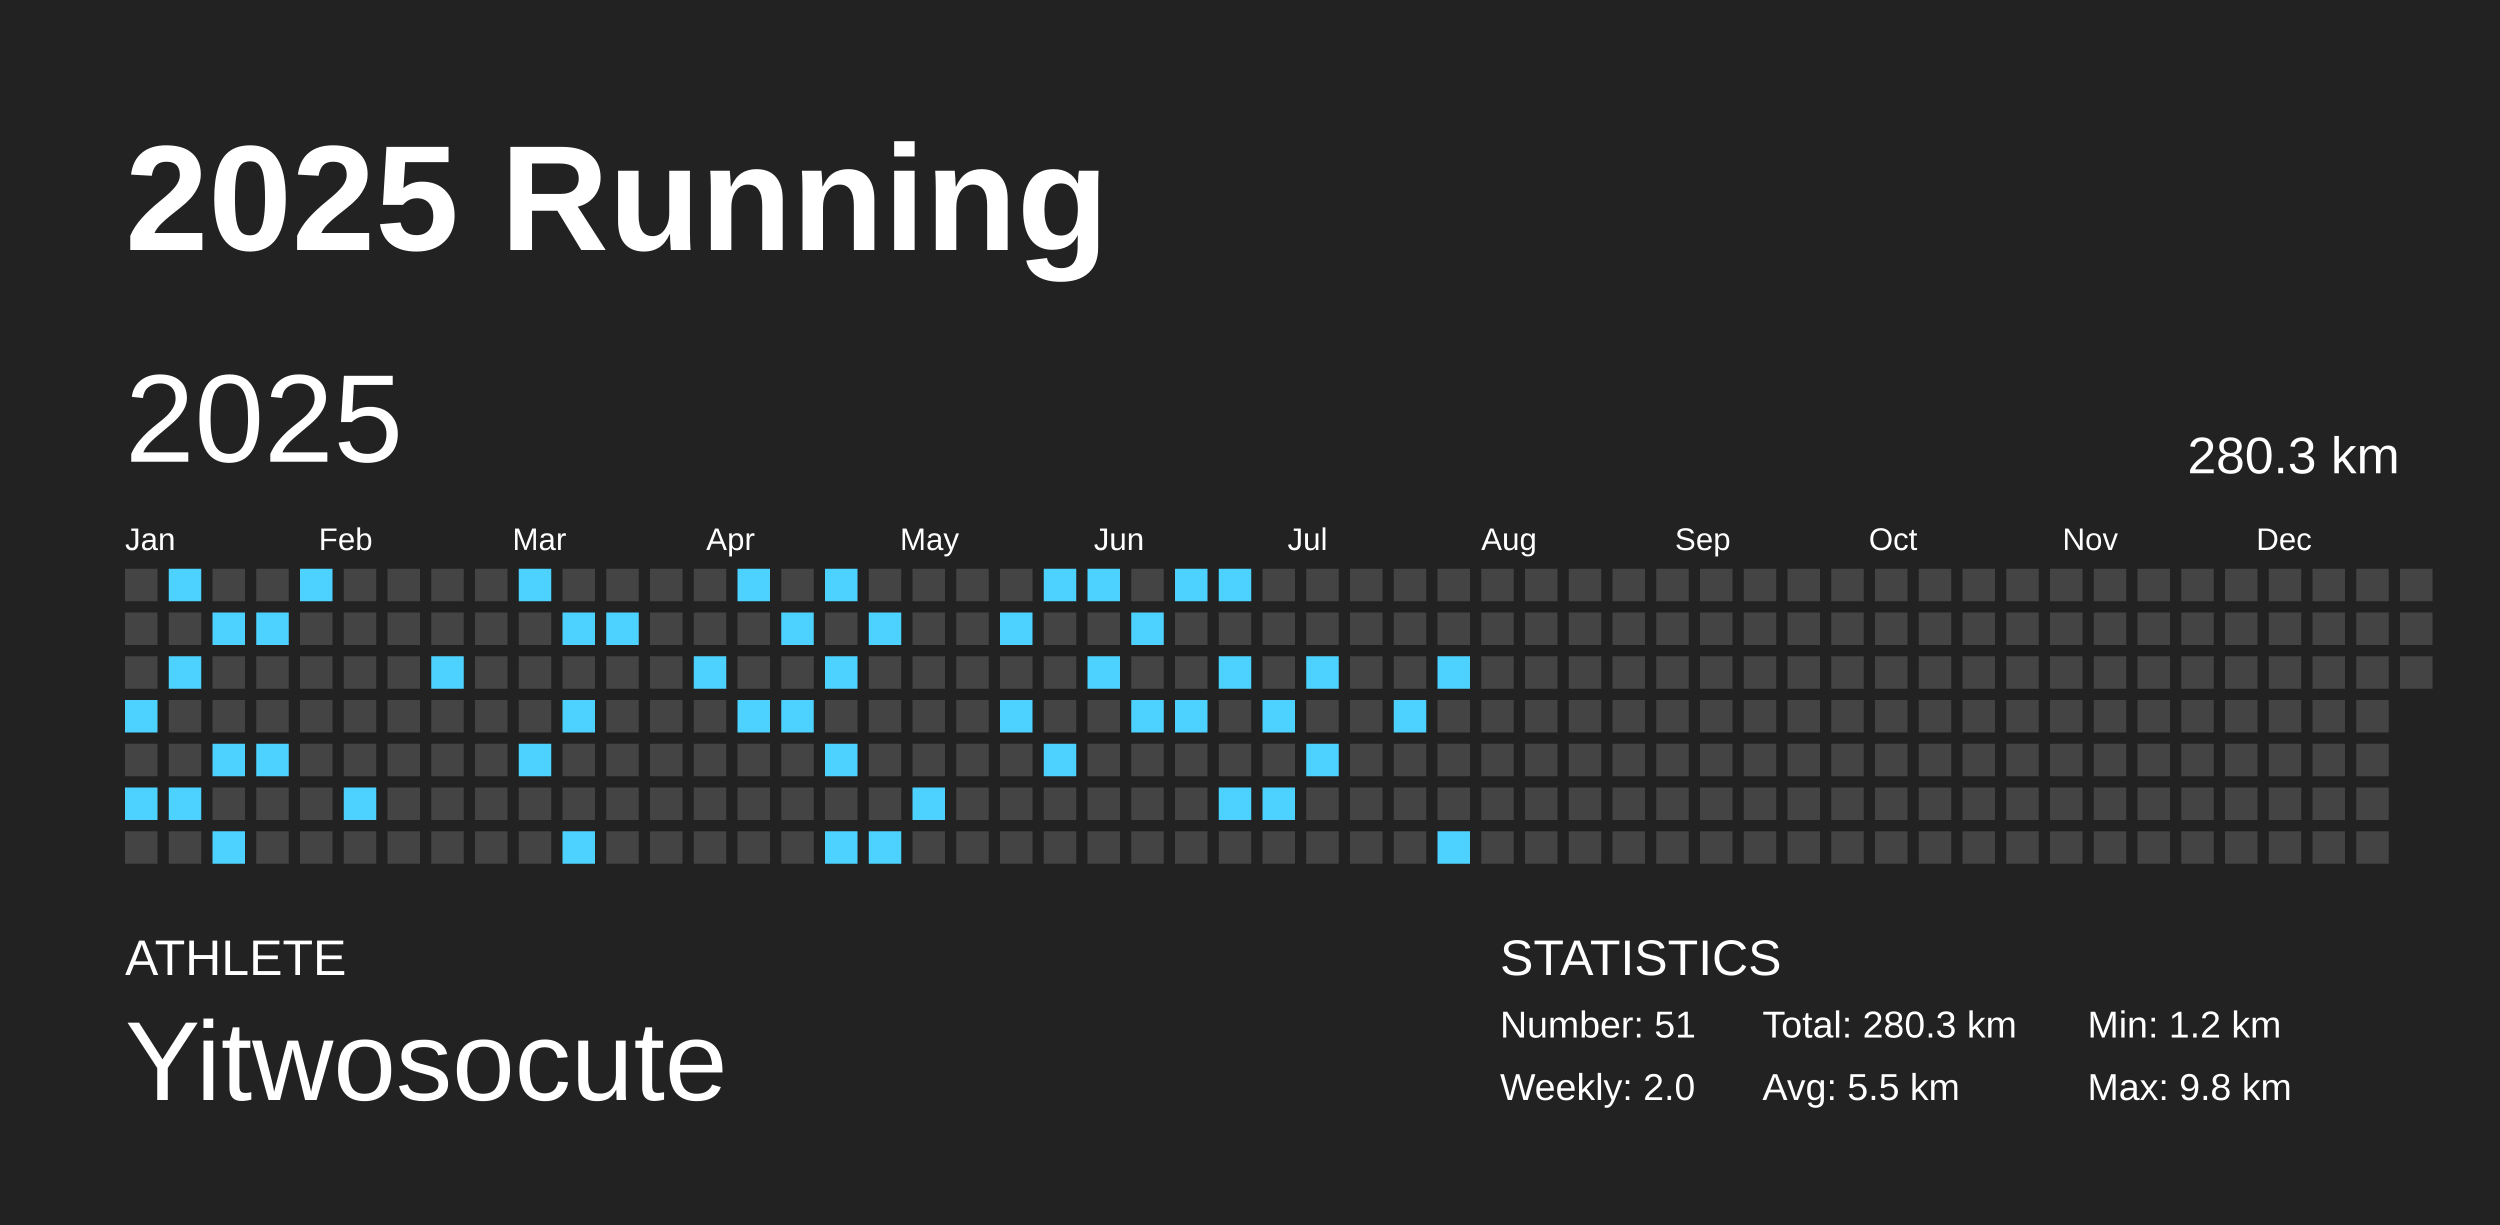
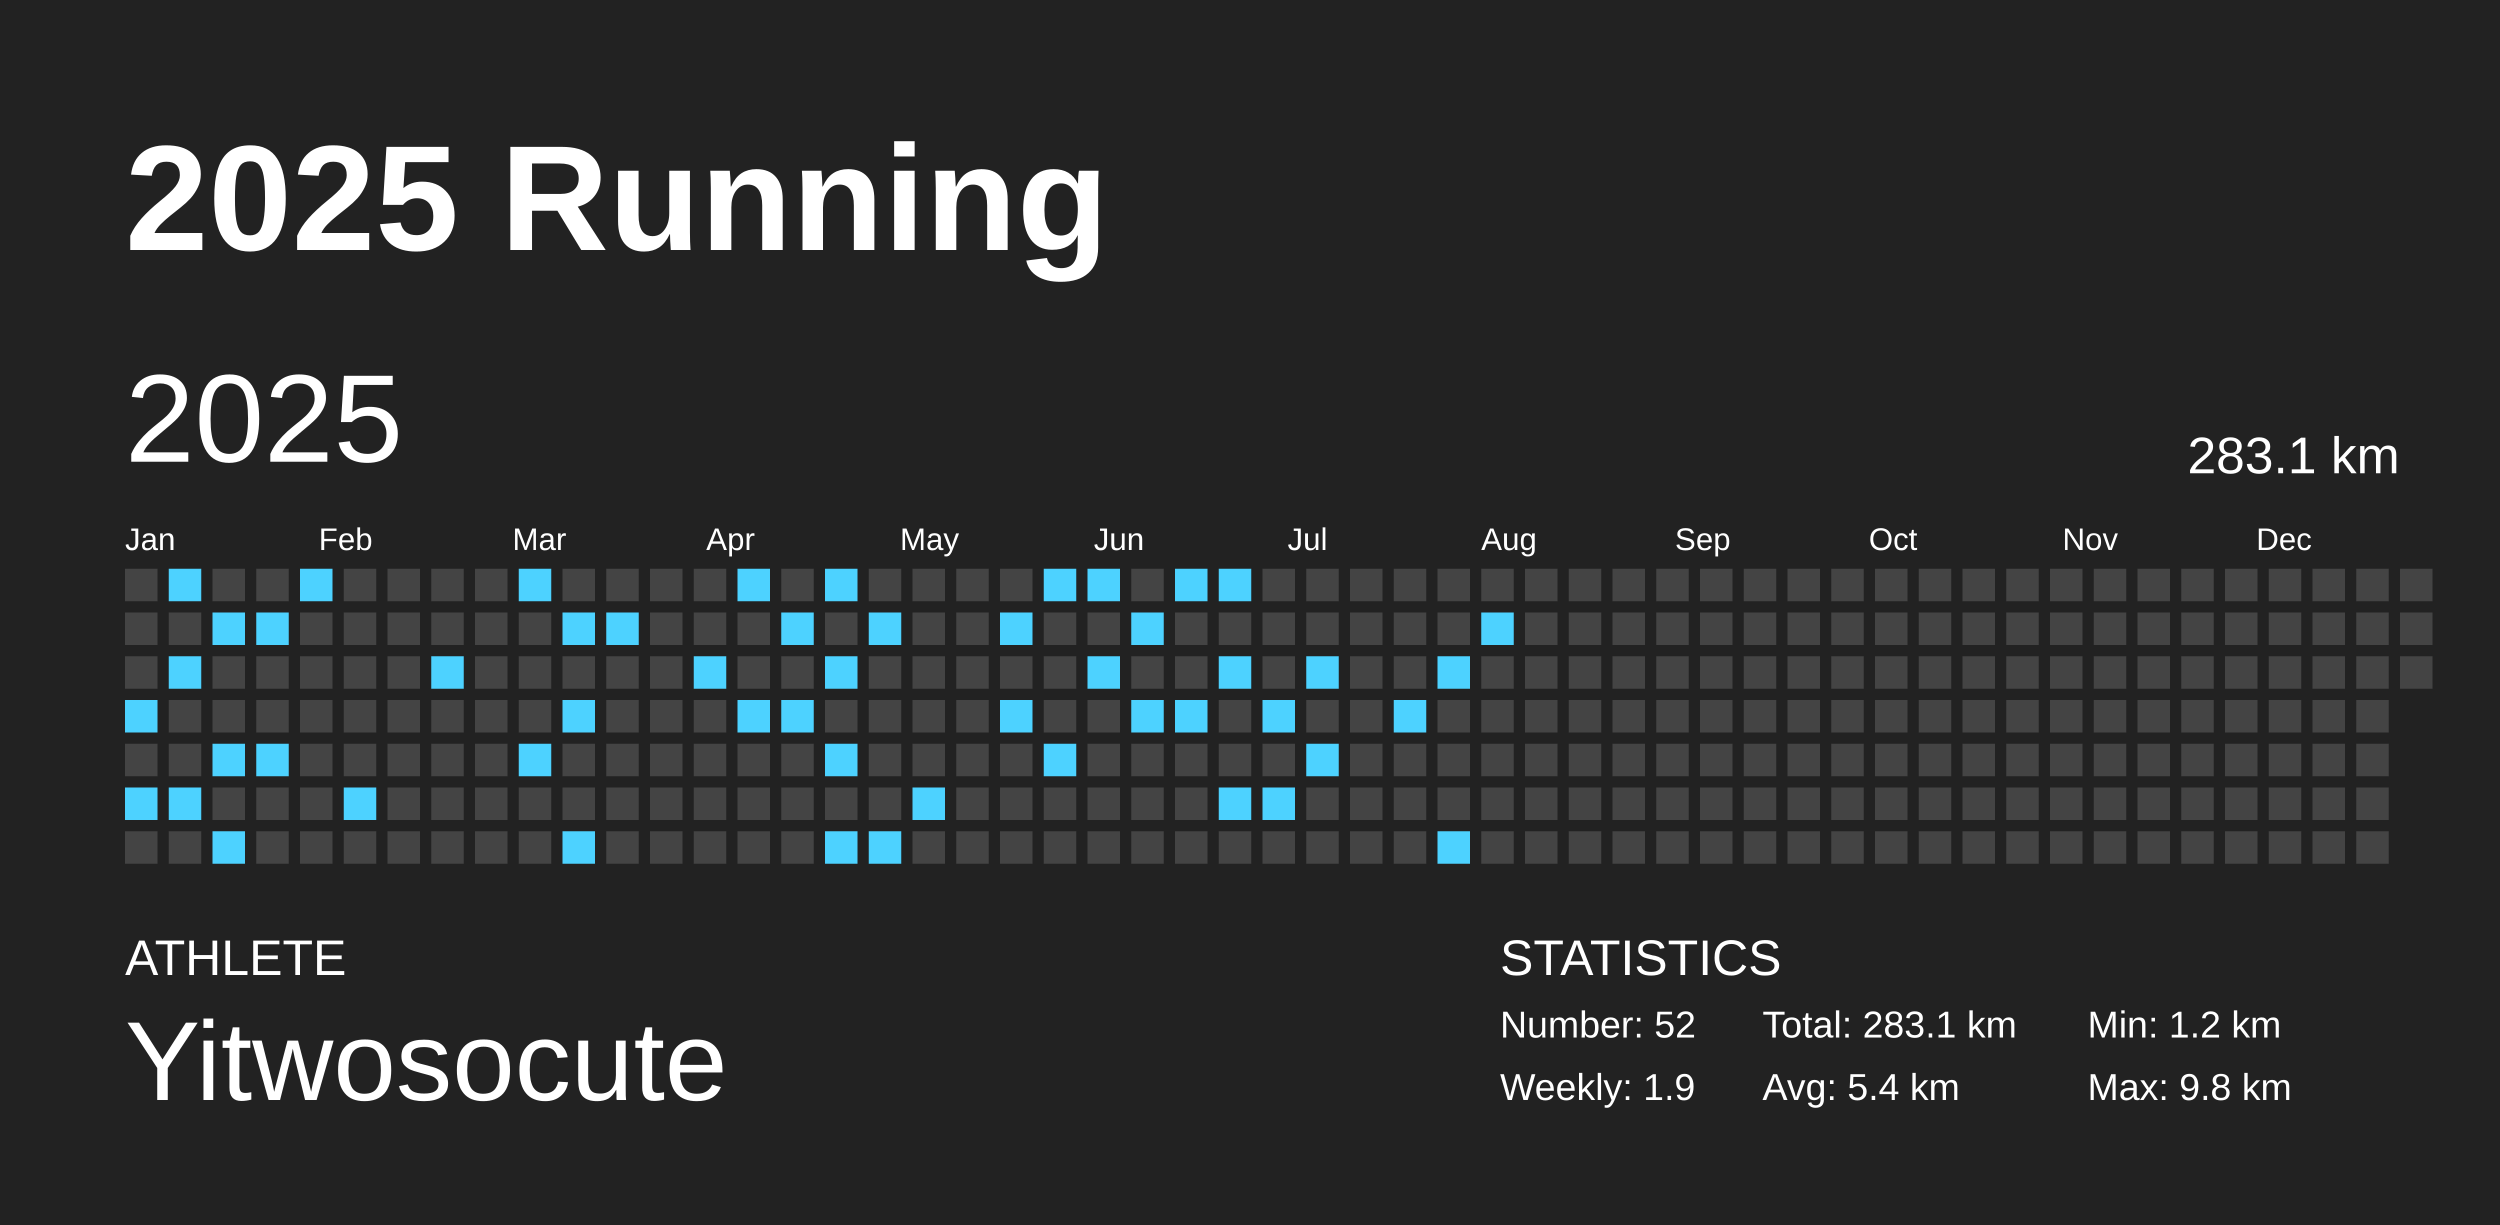
<svg xmlns="http://www.w3.org/2000/svg" baseProfile="full" height="98mm" version="1.1" viewBox="0,0,200,98" width="200mm">
  <defs />
  <rect fill="#222222" height="98" width="200" x="0" y="0" />
  <text fill="#FFFFFF" style="font-size:12px; font-family:Arial; font-weight:bold;" x="10" y="20">2025 Running</text>
  <text fill="#FFFFFF" style="font-size:4px; font-family:Arial" x="10" y="78">ATHLETE</text>
  <text fill="#FFFFFF" style="font-size:9px; font-family:Arial" x="10" y="88">Yitwosocute</text>
  <text fill="#FFFFFF" style="font-size:4px; font-family:Arial" x="120" y="78">STATISTICS</text>
-   <text fill="#FFFFFF" style="font-size:3px; font-family:Arial" x="120" y="83">Number: 51</text>
-   <text fill="#FFFFFF" style="font-size:3px; font-family:Arial" x="120" y="88">Weekly: 2.0</text>
-   <text fill="#FFFFFF" style="font-size:3px; font-family:Arial" x="141" y="83">Total: 280.3 km</text>
-   <text fill="#FFFFFF" style="font-size:3px; font-family:Arial" x="141" y="88">Avg: 5.5 km</text>
+   <text fill="#FFFFFF" style="font-size:3px; font-family:Arial" x="120" y="83">Number: 52</text>
+   <text fill="#FFFFFF" style="font-size:3px; font-family:Arial" x="120" y="88">Weekly: 1.9</text>
+   <text fill="#FFFFFF" style="font-size:3px; font-family:Arial" x="141" y="83">Total: 283.1 km</text>
+   <text fill="#FFFFFF" style="font-size:3px; font-family:Arial" x="141" y="88">Avg: 5.4 km</text>
  <text fill="#FFFFFF" style="font-size:3px; font-family:Arial" x="167" y="83">Min: 1.2 km</text>
  <text fill="#FFFFFF" style="font-size:3px; font-family:Arial" x="167" y="88">Max: 9.8 km</text>
  <text dominant-baseline="hanging" fill="#FFFFFF" style="font-size:10.0px; font-family:Arial;" x="10" y="30">2025</text>
-   <text dominant-baseline="hanging" fill="#FFFFFF" style="font-size:4.125px; font-family:Arial;" x="175" y="35">280.3 km</text>
+   <text dominant-baseline="hanging" fill="#FFFFFF" style="font-size:4.125px; font-family:Arial;" x="175" y="35">283.1 km</text>
  <text fill="#FFFFFF" style="font-size:2.5px; font-family:Arial" x="10.0" y="44">Jan</text>
  <text fill="#FFFFFF" style="font-size:2.5px; font-family:Arial" x="25.5" y="44">Feb</text>
  <text fill="#FFFFFF" style="font-size:2.5px; font-family:Arial" x="41.0" y="44">Mar</text>
  <text fill="#FFFFFF" style="font-size:2.5px; font-family:Arial" x="56.5" y="44">Apr</text>
  <text fill="#FFFFFF" style="font-size:2.5px; font-family:Arial" x="72.0" y="44">May</text>
  <text fill="#FFFFFF" style="font-size:2.5px; font-family:Arial" x="87.5" y="44">Jun</text>
  <text fill="#FFFFFF" style="font-size:2.5px; font-family:Arial" x="103.0" y="44">Jul</text>
  <text fill="#FFFFFF" style="font-size:2.5px; font-family:Arial" x="118.5" y="44">Aug</text>
  <text fill="#FFFFFF" style="font-size:2.5px; font-family:Arial" x="134.0" y="44">Sep</text>
  <text fill="#FFFFFF" style="font-size:2.5px; font-family:Arial" x="149.5" y="44">Oct</text>
  <text fill="#FFFFFF" style="font-size:2.5px; font-family:Arial" x="165.0" y="44">Nov</text>
  <text fill="#FFFFFF" style="font-size:2.5px; font-family:Arial" x="180.5" y="44">Dec</text>
  <rect fill="#444444" height="2.6" width="2.6" x="10.0" y="45.5" />
  <rect fill="#444444" height="2.6" width="2.6" x="10.0" y="49.0" />
  <rect fill="#444444" height="2.6" width="2.6" x="10.0" y="52.5" />
  <rect fill="#4dd2ff" height="2.6" width="2.6" x="10.0" y="56.0" />
  <rect fill="#444444" height="2.6" width="2.6" x="10.0" y="59.5" />
  <rect fill="#4dd2ff" height="2.6" width="2.6" x="10.0" y="63.0" />
  <rect fill="#444444" height="2.6" width="2.6" x="10.0" y="66.5" />
  <rect fill="#4dd2ff" height="2.6" width="2.6" x="13.5" y="45.5" />
  <rect fill="#444444" height="2.6" width="2.6" x="13.5" y="49.0" />
  <rect fill="#4dd2ff" height="2.6" width="2.6" x="13.5" y="52.5" />
  <rect fill="#444444" height="2.6" width="2.6" x="13.5" y="56.0" />
  <rect fill="#444444" height="2.6" width="2.6" x="13.5" y="59.5" />
  <rect fill="#4dd2ff" height="2.6" width="2.6" x="13.5" y="63.0" />
  <rect fill="#444444" height="2.6" width="2.6" x="13.5" y="66.5" />
  <rect fill="#444444" height="2.6" width="2.6" x="17.0" y="45.5" />
  <rect fill="#4dd2ff" height="2.6" width="2.6" x="17.0" y="49.0" />
  <rect fill="#444444" height="2.6" width="2.6" x="17.0" y="52.5" />
  <rect fill="#444444" height="2.6" width="2.6" x="17.0" y="56.0" />
  <rect fill="#4dd2ff" height="2.6" width="2.6" x="17.0" y="59.5" />
  <rect fill="#444444" height="2.6" width="2.6" x="17.0" y="63.0" />
  <rect fill="#4dd2ff" height="2.6" width="2.6" x="17.0" y="66.5" />
  <rect fill="#444444" height="2.6" width="2.6" x="20.5" y="45.5" />
  <rect fill="#4dd2ff" height="2.6" width="2.6" x="20.5" y="49.0" />
  <rect fill="#444444" height="2.6" width="2.6" x="20.5" y="52.5" />
  <rect fill="#444444" height="2.6" width="2.6" x="20.5" y="56.0" />
  <rect fill="#4dd2ff" height="2.6" width="2.6" x="20.5" y="59.5" />
  <rect fill="#444444" height="2.6" width="2.6" x="20.5" y="63.0" />
  <rect fill="#444444" height="2.6" width="2.6" x="20.5" y="66.5" />
  <rect fill="#4dd2ff" height="2.6" width="2.6" x="24.0" y="45.5" />
  <rect fill="#444444" height="2.6" width="2.6" x="24.0" y="49.0" />
  <rect fill="#444444" height="2.6" width="2.6" x="24.0" y="52.5" />
  <rect fill="#444444" height="2.6" width="2.6" x="24.0" y="56.0" />
  <rect fill="#444444" height="2.6" width="2.6" x="24.0" y="59.5" />
  <rect fill="#444444" height="2.6" width="2.6" x="24.0" y="63.0" />
  <rect fill="#444444" height="2.6" width="2.6" x="24.0" y="66.5" />
  <rect fill="#444444" height="2.6" width="2.6" x="27.5" y="45.5" />
  <rect fill="#444444" height="2.6" width="2.6" x="27.5" y="49.0" />
  <rect fill="#444444" height="2.6" width="2.6" x="27.5" y="52.5" />
  <rect fill="#444444" height="2.6" width="2.6" x="27.5" y="56.0" />
  <rect fill="#444444" height="2.6" width="2.6" x="27.5" y="59.5" />
  <rect fill="#4dd2ff" height="2.6" width="2.6" x="27.5" y="63.0" />
  <rect fill="#444444" height="2.6" width="2.6" x="27.5" y="66.5" />
  <rect fill="#444444" height="2.6" width="2.6" x="31.0" y="45.5" />
  <rect fill="#444444" height="2.6" width="2.6" x="31.0" y="49.0" />
  <rect fill="#444444" height="2.6" width="2.6" x="31.0" y="52.5" />
  <rect fill="#444444" height="2.6" width="2.6" x="31.0" y="56.0" />
  <rect fill="#444444" height="2.6" width="2.6" x="31.0" y="59.5" />
  <rect fill="#444444" height="2.6" width="2.6" x="31.0" y="63.0" />
  <rect fill="#444444" height="2.6" width="2.6" x="31.0" y="66.5" />
  <rect fill="#444444" height="2.6" width="2.6" x="34.5" y="45.5" />
  <rect fill="#444444" height="2.6" width="2.6" x="34.5" y="49.0" />
  <rect fill="#4dd2ff" height="2.6" width="2.6" x="34.5" y="52.5" />
  <rect fill="#444444" height="2.6" width="2.6" x="34.5" y="56.0" />
  <rect fill="#444444" height="2.6" width="2.6" x="34.5" y="59.5" />
  <rect fill="#444444" height="2.6" width="2.6" x="34.5" y="63.0" />
  <rect fill="#444444" height="2.6" width="2.6" x="34.5" y="66.5" />
  <rect fill="#444444" height="2.6" width="2.6" x="38.0" y="45.5" />
  <rect fill="#444444" height="2.6" width="2.6" x="38.0" y="49.0" />
  <rect fill="#444444" height="2.6" width="2.6" x="38.0" y="52.5" />
  <rect fill="#444444" height="2.6" width="2.6" x="38.0" y="56.0" />
  <rect fill="#444444" height="2.6" width="2.6" x="38.0" y="59.5" />
  <rect fill="#444444" height="2.6" width="2.6" x="38.0" y="63.0" />
  <rect fill="#444444" height="2.6" width="2.6" x="38.0" y="66.5" />
  <rect fill="#4dd2ff" height="2.6" width="2.6" x="41.5" y="45.5" />
  <rect fill="#444444" height="2.6" width="2.6" x="41.5" y="49.0" />
  <rect fill="#444444" height="2.6" width="2.6" x="41.5" y="52.5" />
  <rect fill="#444444" height="2.6" width="2.6" x="41.5" y="56.0" />
  <rect fill="#4dd2ff" height="2.6" width="2.6" x="41.5" y="59.5" />
  <rect fill="#444444" height="2.6" width="2.6" x="41.5" y="63.0" />
  <rect fill="#444444" height="2.6" width="2.6" x="41.5" y="66.5" />
  <rect fill="#444444" height="2.6" width="2.6" x="45.0" y="45.5" />
  <rect fill="#4dd2ff" height="2.6" width="2.6" x="45.0" y="49.0" />
  <rect fill="#444444" height="2.6" width="2.6" x="45.0" y="52.5" />
  <rect fill="#4dd2ff" height="2.6" width="2.6" x="45.0" y="56.0" />
  <rect fill="#444444" height="2.6" width="2.6" x="45.0" y="59.5" />
  <rect fill="#444444" height="2.6" width="2.6" x="45.0" y="63.0" />
  <rect fill="#4dd2ff" height="2.6" width="2.6" x="45.0" y="66.5" />
  <rect fill="#444444" height="2.6" width="2.6" x="48.5" y="45.5" />
  <rect fill="#4dd2ff" height="2.6" width="2.6" x="48.5" y="49.0" />
  <rect fill="#444444" height="2.6" width="2.6" x="48.5" y="52.5" />
  <rect fill="#444444" height="2.6" width="2.6" x="48.5" y="56.0" />
  <rect fill="#444444" height="2.6" width="2.6" x="48.5" y="59.5" />
  <rect fill="#444444" height="2.6" width="2.6" x="48.5" y="63.0" />
  <rect fill="#444444" height="2.6" width="2.6" x="48.5" y="66.5" />
  <rect fill="#444444" height="2.6" width="2.6" x="52.0" y="45.5" />
  <rect fill="#444444" height="2.6" width="2.6" x="52.0" y="49.0" />
  <rect fill="#444444" height="2.6" width="2.6" x="52.0" y="52.5" />
  <rect fill="#444444" height="2.6" width="2.6" x="52.0" y="56.0" />
  <rect fill="#444444" height="2.6" width="2.6" x="52.0" y="59.5" />
  <rect fill="#444444" height="2.6" width="2.6" x="52.0" y="63.0" />
  <rect fill="#444444" height="2.6" width="2.6" x="52.0" y="66.5" />
  <rect fill="#444444" height="2.6" width="2.6" x="55.5" y="45.5" />
  <rect fill="#444444" height="2.6" width="2.6" x="55.5" y="49.0" />
  <rect fill="#4dd2ff" height="2.6" width="2.6" x="55.5" y="52.5" />
  <rect fill="#444444" height="2.6" width="2.6" x="55.5" y="56.0" />
  <rect fill="#444444" height="2.6" width="2.6" x="55.5" y="59.5" />
  <rect fill="#444444" height="2.6" width="2.6" x="55.5" y="63.0" />
  <rect fill="#444444" height="2.6" width="2.6" x="55.5" y="66.5" />
  <rect fill="#4dd2ff" height="2.6" width="2.6" x="59.0" y="45.5" />
  <rect fill="#444444" height="2.6" width="2.6" x="59.0" y="49.0" />
  <rect fill="#444444" height="2.6" width="2.6" x="59.0" y="52.5" />
  <rect fill="#4dd2ff" height="2.6" width="2.6" x="59.0" y="56.0" />
  <rect fill="#444444" height="2.6" width="2.6" x="59.0" y="59.5" />
  <rect fill="#444444" height="2.6" width="2.6" x="59.0" y="63.0" />
  <rect fill="#444444" height="2.6" width="2.6" x="59.0" y="66.5" />
  <rect fill="#444444" height="2.6" width="2.6" x="62.5" y="45.5" />
  <rect fill="#4dd2ff" height="2.6" width="2.6" x="62.5" y="49.0" />
  <rect fill="#444444" height="2.6" width="2.6" x="62.5" y="52.5" />
  <rect fill="#4dd2ff" height="2.6" width="2.6" x="62.5" y="56.0" />
  <rect fill="#444444" height="2.6" width="2.6" x="62.5" y="59.5" />
  <rect fill="#444444" height="2.6" width="2.6" x="62.5" y="63.0" />
  <rect fill="#444444" height="2.6" width="2.6" x="62.5" y="66.5" />
  <rect fill="#4dd2ff" height="2.6" width="2.6" x="66.0" y="45.5" />
  <rect fill="#444444" height="2.6" width="2.6" x="66.0" y="49.0" />
  <rect fill="#4dd2ff" height="2.6" width="2.6" x="66.0" y="52.5" />
  <rect fill="#444444" height="2.6" width="2.6" x="66.0" y="56.0" />
  <rect fill="#4dd2ff" height="2.6" width="2.6" x="66.0" y="59.5" />
  <rect fill="#444444" height="2.6" width="2.6" x="66.0" y="63.0" />
  <rect fill="#4dd2ff" height="2.6" width="2.6" x="66.0" y="66.5" />
  <rect fill="#444444" height="2.6" width="2.6" x="69.5" y="45.5" />
  <rect fill="#4dd2ff" height="2.6" width="2.6" x="69.5" y="49.0" />
  <rect fill="#444444" height="2.6" width="2.6" x="69.5" y="52.5" />
  <rect fill="#444444" height="2.6" width="2.6" x="69.5" y="56.0" />
  <rect fill="#444444" height="2.6" width="2.6" x="69.5" y="59.5" />
  <rect fill="#444444" height="2.6" width="2.6" x="69.5" y="63.0" />
  <rect fill="#4dd2ff" height="2.6" width="2.6" x="69.5" y="66.5" />
  <rect fill="#444444" height="2.6" width="2.6" x="73.0" y="45.5" />
  <rect fill="#444444" height="2.6" width="2.6" x="73.0" y="49.0" />
  <rect fill="#444444" height="2.6" width="2.6" x="73.0" y="52.5" />
  <rect fill="#444444" height="2.6" width="2.6" x="73.0" y="56.0" />
  <rect fill="#444444" height="2.6" width="2.6" x="73.0" y="59.5" />
  <rect fill="#4dd2ff" height="2.6" width="2.6" x="73.0" y="63.0" />
  <rect fill="#444444" height="2.6" width="2.6" x="73.0" y="66.5" />
  <rect fill="#444444" height="2.6" width="2.6" x="76.5" y="45.5" />
  <rect fill="#444444" height="2.6" width="2.6" x="76.5" y="49.0" />
  <rect fill="#444444" height="2.6" width="2.6" x="76.5" y="52.5" />
  <rect fill="#444444" height="2.6" width="2.6" x="76.5" y="56.0" />
  <rect fill="#444444" height="2.6" width="2.6" x="76.5" y="59.5" />
  <rect fill="#444444" height="2.6" width="2.6" x="76.5" y="63.0" />
  <rect fill="#444444" height="2.6" width="2.6" x="76.5" y="66.5" />
  <rect fill="#444444" height="2.6" width="2.6" x="80.0" y="45.5" />
  <rect fill="#4dd2ff" height="2.6" width="2.6" x="80.0" y="49.0" />
  <rect fill="#444444" height="2.6" width="2.6" x="80.0" y="52.5" />
  <rect fill="#4dd2ff" height="2.6" width="2.6" x="80.0" y="56.0" />
  <rect fill="#444444" height="2.6" width="2.6" x="80.0" y="59.5" />
  <rect fill="#444444" height="2.6" width="2.6" x="80.0" y="63.0" />
  <rect fill="#444444" height="2.6" width="2.6" x="80.0" y="66.5" />
  <rect fill="#4dd2ff" height="2.6" width="2.6" x="83.5" y="45.5" />
  <rect fill="#444444" height="2.6" width="2.6" x="83.5" y="49.0" />
  <rect fill="#444444" height="2.6" width="2.6" x="83.5" y="52.5" />
  <rect fill="#444444" height="2.6" width="2.6" x="83.5" y="56.0" />
  <rect fill="#4dd2ff" height="2.6" width="2.6" x="83.5" y="59.5" />
  <rect fill="#444444" height="2.6" width="2.6" x="83.5" y="63.0" />
  <rect fill="#444444" height="2.6" width="2.6" x="83.5" y="66.5" />
  <rect fill="#4dd2ff" height="2.6" width="2.6" x="87.0" y="45.5" />
  <rect fill="#444444" height="2.6" width="2.6" x="87.0" y="49.0" />
  <rect fill="#4dd2ff" height="2.6" width="2.6" x="87.0" y="52.5" />
  <rect fill="#444444" height="2.6" width="2.6" x="87.0" y="56.0" />
  <rect fill="#444444" height="2.6" width="2.6" x="87.0" y="59.5" />
  <rect fill="#444444" height="2.6" width="2.6" x="87.0" y="63.0" />
  <rect fill="#444444" height="2.6" width="2.6" x="87.0" y="66.5" />
  <rect fill="#444444" height="2.6" width="2.6" x="90.5" y="45.5" />
  <rect fill="#4dd2ff" height="2.6" width="2.6" x="90.5" y="49.0" />
  <rect fill="#444444" height="2.6" width="2.6" x="90.5" y="52.5" />
  <rect fill="#4dd2ff" height="2.6" width="2.6" x="90.5" y="56.0" />
  <rect fill="#444444" height="2.6" width="2.6" x="90.5" y="59.5" />
  <rect fill="#444444" height="2.6" width="2.6" x="90.5" y="63.0" />
  <rect fill="#444444" height="2.6" width="2.6" x="90.5" y="66.5" />
  <rect fill="#4dd2ff" height="2.6" width="2.6" x="94.0" y="45.5" />
  <rect fill="#444444" height="2.6" width="2.6" x="94.0" y="49.0" />
  <rect fill="#444444" height="2.6" width="2.6" x="94.0" y="52.5" />
  <rect fill="#4dd2ff" height="2.6" width="2.6" x="94.0" y="56.0" />
  <rect fill="#444444" height="2.6" width="2.6" x="94.0" y="59.5" />
  <rect fill="#444444" height="2.6" width="2.6" x="94.0" y="63.0" />
  <rect fill="#444444" height="2.6" width="2.6" x="94.0" y="66.5" />
  <rect fill="#4dd2ff" height="2.6" width="2.6" x="97.5" y="45.5" />
  <rect fill="#444444" height="2.6" width="2.6" x="97.5" y="49.0" />
  <rect fill="#4dd2ff" height="2.6" width="2.6" x="97.5" y="52.5" />
  <rect fill="#444444" height="2.6" width="2.6" x="97.5" y="56.0" />
  <rect fill="#444444" height="2.6" width="2.6" x="97.5" y="59.5" />
  <rect fill="#4dd2ff" height="2.6" width="2.6" x="97.5" y="63.0" />
  <rect fill="#444444" height="2.6" width="2.6" x="97.5" y="66.5" />
  <rect fill="#444444" height="2.6" width="2.6" x="101.0" y="45.5" />
  <rect fill="#444444" height="2.6" width="2.6" x="101.0" y="49.0" />
  <rect fill="#444444" height="2.6" width="2.6" x="101.0" y="52.5" />
  <rect fill="#4dd2ff" height="2.6" width="2.6" x="101.0" y="56.0" />
  <rect fill="#444444" height="2.6" width="2.6" x="101.0" y="59.5" />
  <rect fill="#4dd2ff" height="2.6" width="2.6" x="101.0" y="63.0" />
  <rect fill="#444444" height="2.6" width="2.6" x="101.0" y="66.5" />
  <rect fill="#444444" height="2.6" width="2.6" x="104.5" y="45.5" />
  <rect fill="#444444" height="2.6" width="2.6" x="104.5" y="49.0" />
  <rect fill="#4dd2ff" height="2.6" width="2.6" x="104.5" y="52.5" />
  <rect fill="#444444" height="2.6" width="2.6" x="104.5" y="56.0" />
  <rect fill="#4dd2ff" height="2.6" width="2.6" x="104.5" y="59.5" />
  <rect fill="#444444" height="2.6" width="2.6" x="104.5" y="63.0" />
  <rect fill="#444444" height="2.6" width="2.6" x="104.5" y="66.5" />
  <rect fill="#444444" height="2.6" width="2.6" x="108.0" y="45.5" />
  <rect fill="#444444" height="2.6" width="2.6" x="108.0" y="49.0" />
  <rect fill="#444444" height="2.6" width="2.6" x="108.0" y="52.5" />
  <rect fill="#444444" height="2.6" width="2.6" x="108.0" y="56.0" />
  <rect fill="#444444" height="2.6" width="2.6" x="108.0" y="59.5" />
  <rect fill="#444444" height="2.6" width="2.6" x="108.0" y="63.0" />
  <rect fill="#444444" height="2.6" width="2.6" x="108.0" y="66.5" />
  <rect fill="#444444" height="2.6" width="2.6" x="111.5" y="45.5" />
  <rect fill="#444444" height="2.6" width="2.6" x="111.5" y="49.0" />
  <rect fill="#444444" height="2.6" width="2.6" x="111.5" y="52.5" />
  <rect fill="#4dd2ff" height="2.6" width="2.6" x="111.5" y="56.0" />
  <rect fill="#444444" height="2.6" width="2.6" x="111.5" y="59.5" />
  <rect fill="#444444" height="2.6" width="2.6" x="111.5" y="63.0" />
  <rect fill="#444444" height="2.6" width="2.6" x="111.5" y="66.5" />
  <rect fill="#444444" height="2.6" width="2.6" x="115.0" y="45.5" />
  <rect fill="#444444" height="2.6" width="2.6" x="115.0" y="49.0" />
  <rect fill="#4dd2ff" height="2.6" width="2.6" x="115.0" y="52.5" />
  <rect fill="#444444" height="2.6" width="2.6" x="115.0" y="56.0" />
  <rect fill="#444444" height="2.6" width="2.6" x="115.0" y="59.5" />
  <rect fill="#444444" height="2.6" width="2.6" x="115.0" y="63.0" />
  <rect fill="#4dd2ff" height="2.6" width="2.6" x="115.0" y="66.5" />
  <rect fill="#444444" height="2.6" width="2.6" x="118.5" y="45.5" />
-   <rect fill="#444444" height="2.6" width="2.6" x="118.5" y="49.0" />
+   <rect fill="#4dd2ff" height="2.6" width="2.6" x="118.5" y="49.0" />
  <rect fill="#444444" height="2.6" width="2.6" x="118.5" y="52.5" />
  <rect fill="#444444" height="2.6" width="2.6" x="118.5" y="56.0" />
  <rect fill="#444444" height="2.6" width="2.6" x="118.5" y="59.5" />
  <rect fill="#444444" height="2.6" width="2.6" x="118.5" y="63.0" />
  <rect fill="#444444" height="2.6" width="2.6" x="118.5" y="66.5" />
  <rect fill="#444444" height="2.6" width="2.6" x="122.0" y="45.5" />
  <rect fill="#444444" height="2.6" width="2.6" x="122.0" y="49.0" />
  <rect fill="#444444" height="2.6" width="2.6" x="122.0" y="52.5" />
  <rect fill="#444444" height="2.6" width="2.6" x="122.0" y="56.0" />
  <rect fill="#444444" height="2.6" width="2.6" x="122.0" y="59.5" />
  <rect fill="#444444" height="2.6" width="2.6" x="122.0" y="63.0" />
  <rect fill="#444444" height="2.6" width="2.6" x="122.0" y="66.5" />
  <rect fill="#444444" height="2.6" width="2.6" x="125.5" y="45.5" />
  <rect fill="#444444" height="2.6" width="2.6" x="125.5" y="49.0" />
  <rect fill="#444444" height="2.6" width="2.6" x="125.5" y="52.5" />
  <rect fill="#444444" height="2.6" width="2.6" x="125.5" y="56.0" />
  <rect fill="#444444" height="2.6" width="2.6" x="125.5" y="59.5" />
  <rect fill="#444444" height="2.6" width="2.6" x="125.5" y="63.0" />
  <rect fill="#444444" height="2.6" width="2.6" x="125.5" y="66.5" />
  <rect fill="#444444" height="2.6" width="2.6" x="129.0" y="45.5" />
  <rect fill="#444444" height="2.6" width="2.6" x="129.0" y="49.0" />
  <rect fill="#444444" height="2.6" width="2.6" x="129.0" y="52.5" />
  <rect fill="#444444" height="2.6" width="2.6" x="129.0" y="56.0" />
  <rect fill="#444444" height="2.6" width="2.6" x="129.0" y="59.5" />
  <rect fill="#444444" height="2.6" width="2.6" x="129.0" y="63.0" />
  <rect fill="#444444" height="2.6" width="2.6" x="129.0" y="66.5" />
  <rect fill="#444444" height="2.6" width="2.6" x="132.5" y="45.5" />
  <rect fill="#444444" height="2.6" width="2.6" x="132.5" y="49.0" />
  <rect fill="#444444" height="2.6" width="2.6" x="132.5" y="52.5" />
  <rect fill="#444444" height="2.6" width="2.6" x="132.5" y="56.0" />
  <rect fill="#444444" height="2.6" width="2.6" x="132.5" y="59.5" />
  <rect fill="#444444" height="2.6" width="2.6" x="132.5" y="63.0" />
  <rect fill="#444444" height="2.6" width="2.6" x="132.5" y="66.5" />
  <rect fill="#444444" height="2.6" width="2.6" x="136.0" y="45.5" />
  <rect fill="#444444" height="2.6" width="2.6" x="136.0" y="49.0" />
  <rect fill="#444444" height="2.6" width="2.6" x="136.0" y="52.5" />
  <rect fill="#444444" height="2.6" width="2.6" x="136.0" y="56.0" />
  <rect fill="#444444" height="2.6" width="2.6" x="136.0" y="59.5" />
  <rect fill="#444444" height="2.6" width="2.6" x="136.0" y="63.0" />
  <rect fill="#444444" height="2.6" width="2.6" x="136.0" y="66.5" />
  <rect fill="#444444" height="2.6" width="2.6" x="139.5" y="45.5" />
  <rect fill="#444444" height="2.6" width="2.6" x="139.5" y="49.0" />
  <rect fill="#444444" height="2.6" width="2.6" x="139.5" y="52.5" />
  <rect fill="#444444" height="2.6" width="2.6" x="139.5" y="56.0" />
  <rect fill="#444444" height="2.6" width="2.6" x="139.5" y="59.5" />
  <rect fill="#444444" height="2.6" width="2.6" x="139.5" y="63.0" />
  <rect fill="#444444" height="2.6" width="2.6" x="139.5" y="66.5" />
  <rect fill="#444444" height="2.6" width="2.6" x="143.0" y="45.5" />
  <rect fill="#444444" height="2.6" width="2.6" x="143.0" y="49.0" />
  <rect fill="#444444" height="2.6" width="2.6" x="143.0" y="52.5" />
  <rect fill="#444444" height="2.6" width="2.6" x="143.0" y="56.0" />
  <rect fill="#444444" height="2.6" width="2.6" x="143.0" y="59.5" />
  <rect fill="#444444" height="2.6" width="2.6" x="143.0" y="63.0" />
  <rect fill="#444444" height="2.6" width="2.6" x="143.0" y="66.5" />
  <rect fill="#444444" height="2.6" width="2.6" x="146.5" y="45.5" />
  <rect fill="#444444" height="2.6" width="2.6" x="146.5" y="49.0" />
  <rect fill="#444444" height="2.6" width="2.6" x="146.5" y="52.5" />
  <rect fill="#444444" height="2.6" width="2.6" x="146.5" y="56.0" />
  <rect fill="#444444" height="2.6" width="2.6" x="146.5" y="59.5" />
  <rect fill="#444444" height="2.6" width="2.6" x="146.5" y="63.0" />
  <rect fill="#444444" height="2.6" width="2.6" x="146.5" y="66.5" />
  <rect fill="#444444" height="2.6" width="2.6" x="150.0" y="45.5" />
  <rect fill="#444444" height="2.6" width="2.6" x="150.0" y="49.0" />
  <rect fill="#444444" height="2.6" width="2.6" x="150.0" y="52.5" />
  <rect fill="#444444" height="2.6" width="2.6" x="150.0" y="56.0" />
  <rect fill="#444444" height="2.6" width="2.6" x="150.0" y="59.5" />
  <rect fill="#444444" height="2.6" width="2.6" x="150.0" y="63.0" />
  <rect fill="#444444" height="2.6" width="2.6" x="150.0" y="66.5" />
  <rect fill="#444444" height="2.6" width="2.6" x="153.5" y="45.5" />
  <rect fill="#444444" height="2.6" width="2.6" x="153.5" y="49.0" />
  <rect fill="#444444" height="2.6" width="2.6" x="153.5" y="52.5" />
  <rect fill="#444444" height="2.6" width="2.6" x="153.5" y="56.0" />
  <rect fill="#444444" height="2.6" width="2.6" x="153.5" y="59.5" />
  <rect fill="#444444" height="2.6" width="2.6" x="153.5" y="63.0" />
  <rect fill="#444444" height="2.6" width="2.6" x="153.5" y="66.5" />
  <rect fill="#444444" height="2.6" width="2.6" x="157.0" y="45.5" />
  <rect fill="#444444" height="2.6" width="2.6" x="157.0" y="49.0" />
  <rect fill="#444444" height="2.6" width="2.6" x="157.0" y="52.5" />
  <rect fill="#444444" height="2.6" width="2.6" x="157.0" y="56.0" />
  <rect fill="#444444" height="2.6" width="2.6" x="157.0" y="59.5" />
  <rect fill="#444444" height="2.6" width="2.6" x="157.0" y="63.0" />
  <rect fill="#444444" height="2.6" width="2.6" x="157.0" y="66.5" />
  <rect fill="#444444" height="2.6" width="2.6" x="160.5" y="45.5" />
  <rect fill="#444444" height="2.6" width="2.6" x="160.5" y="49.0" />
  <rect fill="#444444" height="2.6" width="2.6" x="160.5" y="52.5" />
  <rect fill="#444444" height="2.6" width="2.6" x="160.5" y="56.0" />
  <rect fill="#444444" height="2.6" width="2.6" x="160.5" y="59.5" />
  <rect fill="#444444" height="2.6" width="2.6" x="160.5" y="63.0" />
  <rect fill="#444444" height="2.6" width="2.6" x="160.5" y="66.5" />
  <rect fill="#444444" height="2.6" width="2.6" x="164.0" y="45.5" />
  <rect fill="#444444" height="2.6" width="2.6" x="164.0" y="49.0" />
  <rect fill="#444444" height="2.6" width="2.6" x="164.0" y="52.5" />
  <rect fill="#444444" height="2.6" width="2.6" x="164.0" y="56.0" />
  <rect fill="#444444" height="2.6" width="2.6" x="164.0" y="59.5" />
  <rect fill="#444444" height="2.6" width="2.6" x="164.0" y="63.0" />
  <rect fill="#444444" height="2.6" width="2.6" x="164.0" y="66.5" />
  <rect fill="#444444" height="2.6" width="2.6" x="167.5" y="45.5" />
  <rect fill="#444444" height="2.6" width="2.6" x="167.5" y="49.0" />
  <rect fill="#444444" height="2.6" width="2.6" x="167.5" y="52.5" />
  <rect fill="#444444" height="2.6" width="2.6" x="167.5" y="56.0" />
  <rect fill="#444444" height="2.6" width="2.6" x="167.5" y="59.5" />
  <rect fill="#444444" height="2.6" width="2.6" x="167.5" y="63.0" />
  <rect fill="#444444" height="2.6" width="2.6" x="167.5" y="66.5" />
  <rect fill="#444444" height="2.6" width="2.6" x="171.0" y="45.5" />
  <rect fill="#444444" height="2.6" width="2.6" x="171.0" y="49.0" />
  <rect fill="#444444" height="2.6" width="2.6" x="171.0" y="52.5" />
  <rect fill="#444444" height="2.6" width="2.6" x="171.0" y="56.0" />
  <rect fill="#444444" height="2.6" width="2.6" x="171.0" y="59.5" />
  <rect fill="#444444" height="2.6" width="2.6" x="171.0" y="63.0" />
  <rect fill="#444444" height="2.6" width="2.6" x="171.0" y="66.5" />
  <rect fill="#444444" height="2.6" width="2.6" x="174.5" y="45.5" />
  <rect fill="#444444" height="2.6" width="2.6" x="174.5" y="49.0" />
  <rect fill="#444444" height="2.6" width="2.6" x="174.5" y="52.5" />
  <rect fill="#444444" height="2.6" width="2.6" x="174.5" y="56.0" />
  <rect fill="#444444" height="2.6" width="2.6" x="174.5" y="59.5" />
  <rect fill="#444444" height="2.6" width="2.6" x="174.5" y="63.0" />
  <rect fill="#444444" height="2.6" width="2.6" x="174.5" y="66.5" />
  <rect fill="#444444" height="2.6" width="2.6" x="178.0" y="45.5" />
  <rect fill="#444444" height="2.6" width="2.6" x="178.0" y="49.0" />
  <rect fill="#444444" height="2.6" width="2.6" x="178.0" y="52.5" />
  <rect fill="#444444" height="2.6" width="2.6" x="178.0" y="56.0" />
  <rect fill="#444444" height="2.6" width="2.6" x="178.0" y="59.5" />
  <rect fill="#444444" height="2.6" width="2.6" x="178.0" y="63.0" />
  <rect fill="#444444" height="2.6" width="2.6" x="178.0" y="66.5" />
  <rect fill="#444444" height="2.6" width="2.6" x="181.5" y="45.5" />
  <rect fill="#444444" height="2.6" width="2.6" x="181.5" y="49.0" />
  <rect fill="#444444" height="2.6" width="2.6" x="181.5" y="52.5" />
  <rect fill="#444444" height="2.6" width="2.6" x="181.5" y="56.0" />
  <rect fill="#444444" height="2.6" width="2.6" x="181.5" y="59.5" />
  <rect fill="#444444" height="2.6" width="2.6" x="181.5" y="63.0" />
  <rect fill="#444444" height="2.6" width="2.6" x="181.5" y="66.5" />
  <rect fill="#444444" height="2.6" width="2.6" x="185.0" y="45.5" />
  <rect fill="#444444" height="2.6" width="2.6" x="185.0" y="49.0" />
  <rect fill="#444444" height="2.6" width="2.6" x="185.0" y="52.5" />
  <rect fill="#444444" height="2.6" width="2.6" x="185.0" y="56.0" />
  <rect fill="#444444" height="2.6" width="2.6" x="185.0" y="59.5" />
  <rect fill="#444444" height="2.6" width="2.6" x="185.0" y="63.0" />
  <rect fill="#444444" height="2.6" width="2.6" x="185.0" y="66.5" />
  <rect fill="#444444" height="2.6" width="2.6" x="188.5" y="45.5" />
  <rect fill="#444444" height="2.6" width="2.6" x="188.5" y="49.0" />
  <rect fill="#444444" height="2.6" width="2.6" x="188.5" y="52.5" />
  <rect fill="#444444" height="2.6" width="2.6" x="188.5" y="56.0" />
  <rect fill="#444444" height="2.6" width="2.6" x="188.5" y="59.5" />
  <rect fill="#444444" height="2.6" width="2.6" x="188.5" y="63.0" />
  <rect fill="#444444" height="2.6" width="2.6" x="188.5" y="66.5" />
  <rect fill="#444444" height="2.6" width="2.6" x="192.0" y="45.5" />
  <rect fill="#444444" height="2.6" width="2.6" x="192.0" y="49.0" />
  <rect fill="#444444" height="2.6" width="2.6" x="192.0" y="52.5" />
</svg>
